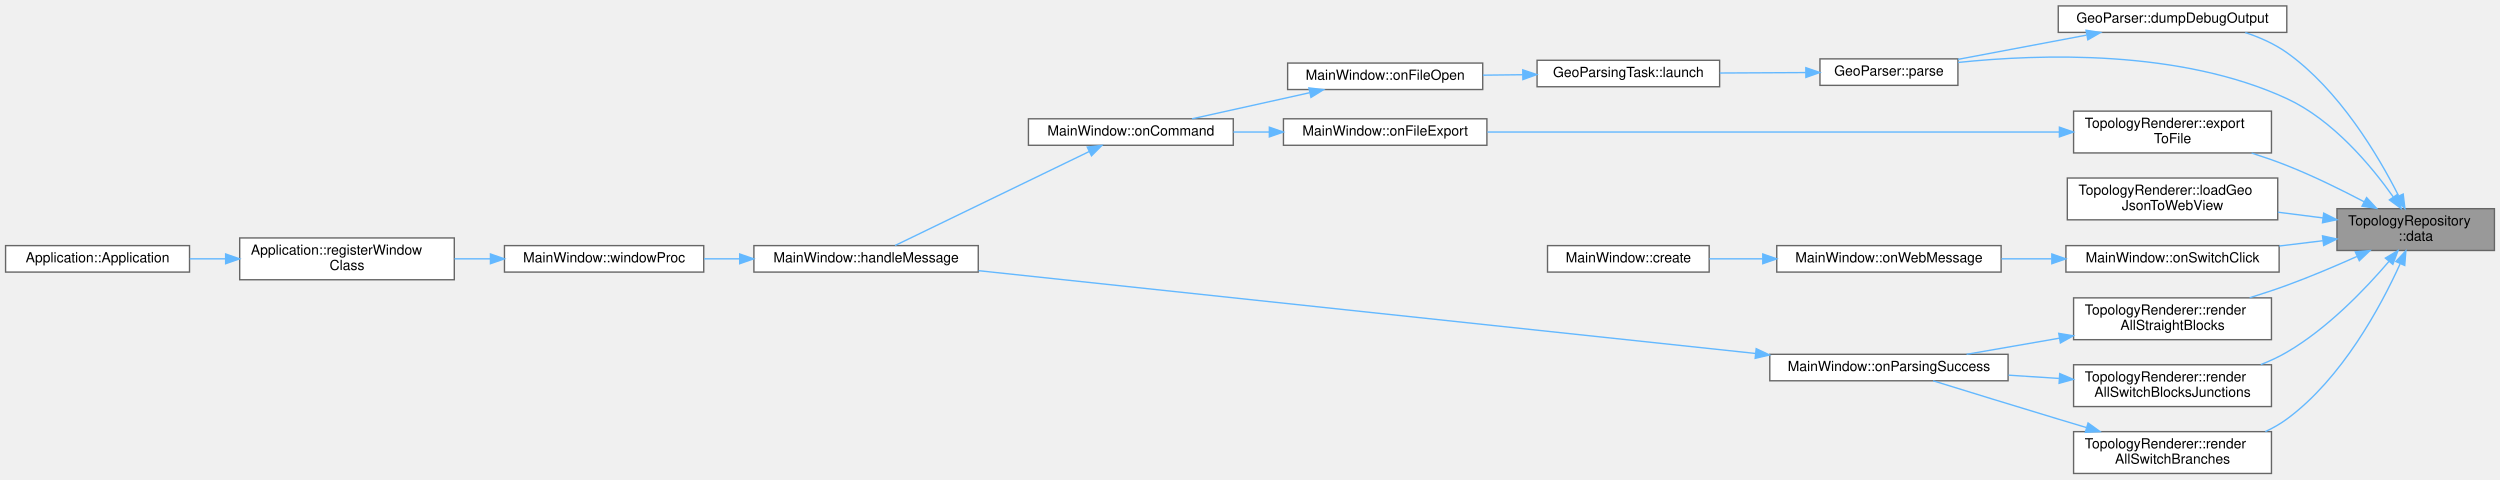
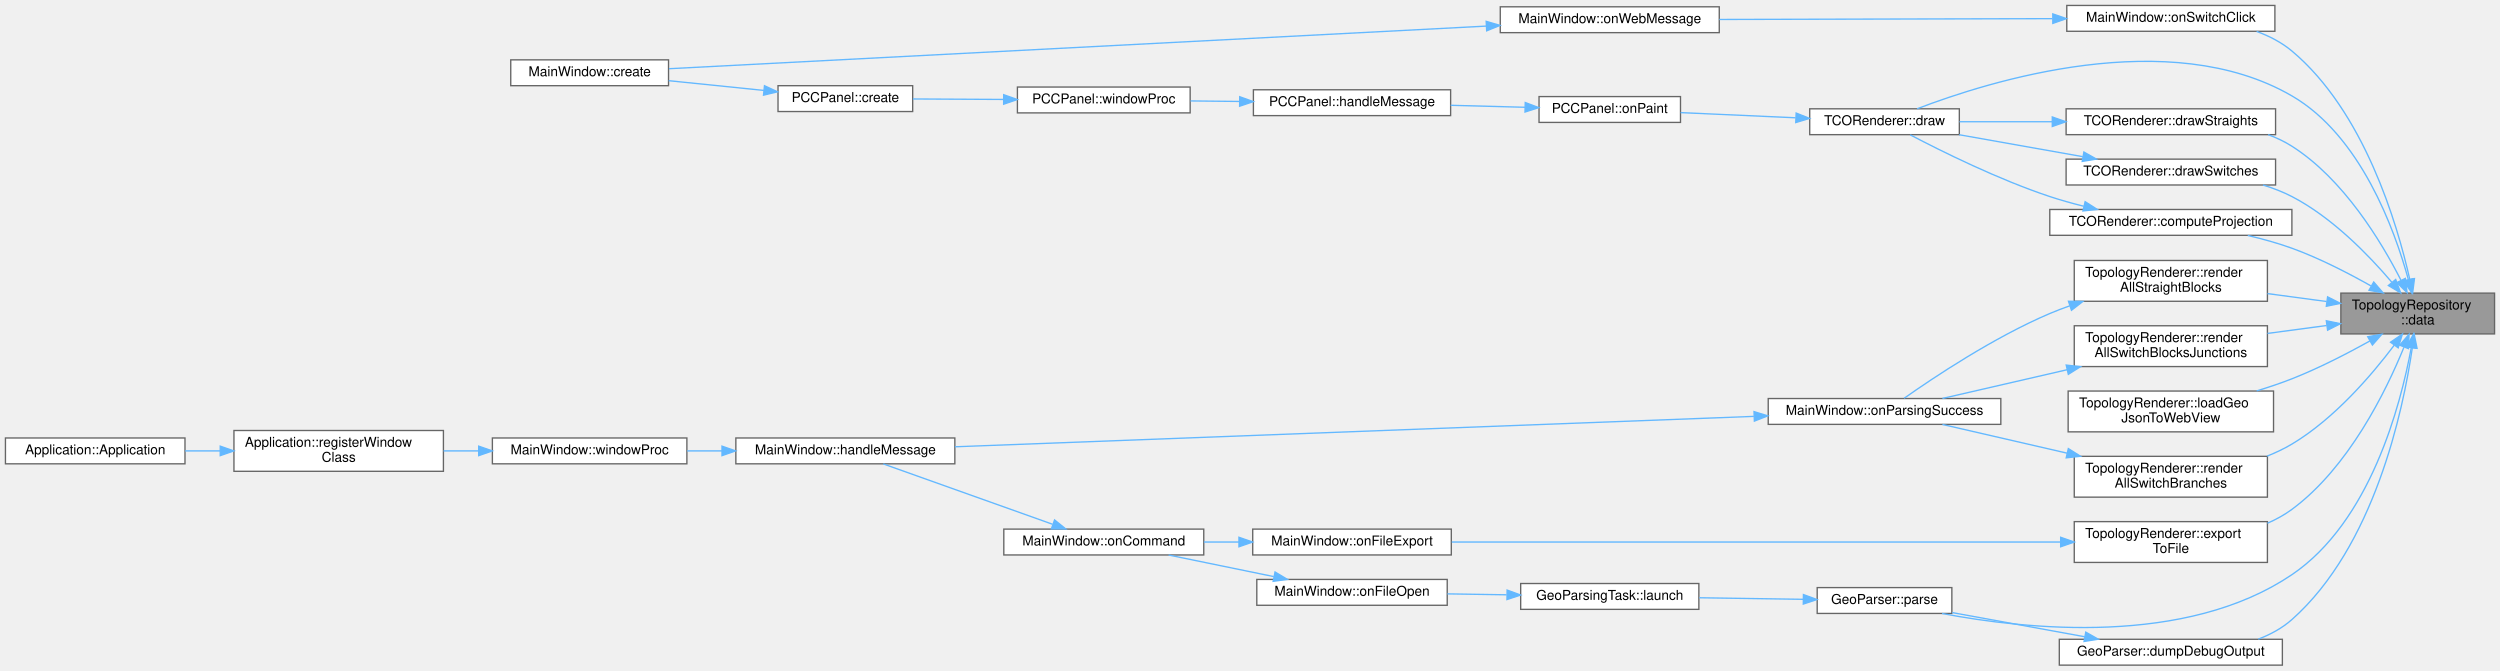
- <svg xmlns="http://www.w3.org/2000/svg" xmlns:xlink="http://www.w3.org/1999/xlink" width="1794pt" height="344pt" viewBox="0.00 0.00 1794.00 343.50">
-   <g id="graph0" class="graph" transform="scale(1 1) rotate(0) translate(4 339.5)">
+ <svg xmlns="http://www.w3.org/2000/svg" xmlns:xlink="http://www.w3.org/1999/xlink" width="1838pt" height="493pt" viewBox="0.00 0.00 1838.00 493.00">
+   <g id="graph0" class="graph" transform="scale(1 1) rotate(0) translate(4 489)">
    <g id="Node000001" class="node">
      <g id="a_Node000001">
        <a xlink:title="Retourne une référence mutable aux données topologiques.">
-           <polygon fill="#999999" stroke="#666666" points="1786,-190 1673,-190 1673,-160 1786,-160 1786,-190" />
-           <text text-anchor="start" x="1681" y="-178" font-family="Helvetica,sans-Serif" font-size="10.00">TopologyRepository</text>
-           <text text-anchor="middle" x="1729.5" y="-167" font-family="Helvetica,sans-Serif" font-size="10.00">::data</text>
+           <polygon fill="#999999" stroke="#666666" points="1830,-273.5 1717,-273.5 1717,-243.5 1830,-243.5 1830,-273.5" />
+           <text text-anchor="start" x="1725" y="-261.5" font-family="Helvetica,sans-Serif" font-size="10.00">TopologyRepository</text>
+           <text text-anchor="middle" x="1773.5" y="-250.5" font-family="Helvetica,sans-Serif" font-size="10.00">::data</text>
        </a>
      </g>
    </g>
    <g id="Node000002" class="node">
      <g id="a_Node000002">
-         <a xlink:href="classGeoParser.html#a6b046fb217dd2d7240cde1aea4c9a5ec" target="_top" xlink:title="Dump détaillé des résultats dans les traces DEBUG.">
-           <polygon fill="white" stroke="#666666" points="1637,-335.5 1473,-335.5 1473,-316.5 1637,-316.5 1637,-335.5" />
-           <text text-anchor="middle" x="1555" y="-323.5" font-family="Helvetica,sans-Serif" font-size="10.00">GeoParser::dumpDebugOutput</text>
+         <a xlink:href="classTCORenderer.html#abfcb79ee489f92d1e8ddd3cfe7ce7bb6" target="_top" xlink:title="Calcule la Projection à partir du contenu de TopologyRepository.">
+           <polygon fill="white" stroke="#666666" points="1681,-335 1503,-335 1503,-316 1681,-316 1681,-335" />
+           <text text-anchor="middle" x="1592" y="-323" font-family="Helvetica,sans-Serif" font-size="10.00">TCORenderer::computeProjection</text>
        </a>
      </g>
    </g>
    <g id="edge1_Node000001_Node000002" class="edge">
      <g id="a_edge1_Node000001_Node000002">
        <a xlink:title=" ">
-           <path fill="none" stroke="#63b8ff" d="M1717.2,-199.33C1702.65,-228.05 1674.66,-275.27 1637,-302 1628.15,-308.28 1617.65,-312.94 1607.19,-316.38" />
-           <polygon fill="#63b8ff" stroke="#63b8ff" points="1720.52,-200.53 1721.79,-190.01 1714.23,-197.44 1720.52,-200.53" />
+           <path fill="none" stroke="#63b8ff" d="M1739.16,-278.78C1722.24,-288.34 1701.06,-299.22 1681,-306.5 1670.71,-310.23 1659.47,-313.34 1648.57,-315.89" />
+           <polygon fill="#63b8ff" stroke="#63b8ff" points="1741.17,-281.66 1748.09,-273.64 1737.68,-275.6 1741.17,-281.66" />
        </a>
      </g>
    </g>
    <g id="Node000003" class="node">
      <g id="a_Node000003">
-         <a xlink:href="classGeoParser.html#aa4acc69a49444b9aa06b2c028b2c1133" target="_top" xlink:title="Lance le pipeline complet.">
-           <polygon fill="white" stroke="#666666" points="1401,-297.5 1302,-297.5 1302,-278.5 1401,-278.5 1401,-297.5" />
-           <text text-anchor="middle" x="1351.5" y="-285.5" font-family="Helvetica,sans-Serif" font-size="10.00">GeoParser::parse</text>
-         </a>
-       </g>
-     </g>
-     <g id="edge17_Node000001_Node000003" class="edge">
-       <g id="a_edge17_Node000001_Node000003">
-         <a xlink:title=" ">
-           <path fill="none" stroke="#63b8ff" d="M1713.44,-198.38C1697.48,-220.91 1670.04,-253.74 1637,-269 1560.49,-304.35 1459.92,-301.08 1401.13,-294.93" />
-           <polygon fill="#63b8ff" stroke="#63b8ff" points="1716.4,-200.25 1719.18,-190.03 1710.63,-196.29 1716.4,-200.25" />
+         <a xlink:href="classTCORenderer.html#a84a480ca1f9b2d8dffd5a51148739898" target="_top" xlink:title="Point d'entrée unique du rendu TCO.">
+           <polygon fill="white" stroke="#666666" points="1436.5,-409 1326.5,-409 1326.5,-390 1436.5,-390 1436.5,-409" />
+           <text text-anchor="middle" x="1381.5" y="-397" font-family="Helvetica,sans-Serif" font-size="10.00">TCORenderer::draw</text>
+         </a>
+       </g>
+     </g>
+     <g id="edge8_Node000001_Node000003" class="edge">
+       <g id="a_edge8_Node000001_Node000003">
+         <a xlink:title=" ">
+           <path fill="none" stroke="#63b8ff" d="M1766.62,-283.53C1756.38,-320.71 1731.38,-389.27 1681,-418.5 1590.72,-470.87 1458.19,-429.29 1405.41,-409.01" />
+           <polygon fill="#63b8ff" stroke="#63b8ff" points="1770.09,-284.07 1769.23,-273.51 1763.32,-282.3 1770.09,-284.07" />
+         </a>
+       </g>
+     </g>
+     <g id="Node000009" class="node">
+       <g id="a_Node000009">
+         <a xlink:href="classTCORenderer.html#aeed8cc58c834a65669010f32359d4610" target="_top" xlink:title="Dessine tous les StraightBlocks sous forme de polyligne GDI.">
+           <polygon fill="white" stroke="#666666" points="1669,-409 1515,-409 1515,-390 1669,-390 1669,-409" />
+           <text text-anchor="middle" x="1592" y="-397" font-family="Helvetica,sans-Serif" font-size="10.00">TCORenderer::drawStraights</text>
+         </a>
+       </g>
+     </g>
+     <g id="edge9_Node000001_Node000009" class="edge">
+       <g id="a_edge9_Node000001_Node000009">
+         <a xlink:title=" ">
+           <path fill="none" stroke="#63b8ff" d="M1761.15,-283.06C1746.69,-311.45 1718.97,-357.35 1681,-381.5 1675.61,-384.93 1669.68,-387.73 1663.54,-390" />
+           <polygon fill="#63b8ff" stroke="#63b8ff" points="1764.42,-284.34 1765.7,-273.82 1758.14,-281.24 1764.42,-284.34" />
+         </a>
+       </g>
+     </g>
+     <g id="Node000010" class="node">
+       <g id="a_Node000010">
+         <a xlink:href="classTCORenderer.html#abac93569443d9bdd38b2dfb5cbd7e30b" target="_top" xlink:title="Dessine tous les SwitchBlocks (jonction + 3 branches).">
+           <polygon fill="white" stroke="#666666" points="1669,-372 1515,-372 1515,-353 1669,-353 1669,-372" />
+           <text text-anchor="middle" x="1592" y="-360" font-family="Helvetica,sans-Serif" font-size="10.00">TCORenderer::drawSwitches</text>
+         </a>
+       </g>
+     </g>
+     <g id="edge11_Node000001_Node000010" class="edge">
+       <g id="a_edge11_Node000001_Node000010">
+         <a xlink:title=" ">
+           <path fill="none" stroke="#63b8ff" d="M1754.41,-281.56C1737.56,-301.39 1710.64,-329.14 1681,-344.5 1674.35,-347.94 1667.11,-350.73 1659.72,-352.98" />
+           <polygon fill="#63b8ff" stroke="#63b8ff" points="1757.31,-283.54 1760.99,-273.61 1751.92,-279.08 1757.31,-283.54" />
        </a>
      </g>
    </g>
    <g id="Node000011" class="node">
      <g id="a_Node000011">
+         <a xlink:href="classGeoParser.html#a6b046fb217dd2d7240cde1aea4c9a5ec" target="_top" xlink:title="Dump détaillé des résultats dans les traces DEBUG.">
+           <polygon fill="white" stroke="#666666" points="1674,-19 1510,-19 1510,0 1674,0 1674,-19" />
+           <text text-anchor="middle" x="1592" y="-7" font-family="Helvetica,sans-Serif" font-size="10.00">GeoParser::dumpDebugOutput</text>
+         </a>
+       </g>
+     </g>
+     <g id="edge13_Node000001_Node000011" class="edge">
+       <g id="a_edge13_Node000001_Node000011">
+         <a xlink:title=" ">
+           <path fill="none" stroke="#63b8ff" d="M1769.52,-233.15C1762.68,-186.54 1741.47,-87.11 1681,-33.5 1673.89,-27.2 1665.28,-22.53 1656.26,-19.08" />
+           <polygon fill="#63b8ff" stroke="#63b8ff" points="1766.09,-233.86 1770.91,-243.29 1773.02,-232.91 1766.09,-233.86" />
+         </a>
+       </g>
+     </g>
+     <g id="Node000012" class="node">
+       <g id="a_Node000012">
+         <a xlink:href="classGeoParser.html#aa4acc69a49444b9aa06b2c028b2c1133" target="_top" xlink:title="Lance le pipeline complet.">
+           <polygon fill="white" stroke="#666666" points="1431,-57 1332,-57 1332,-38 1431,-38 1431,-57" />
+           <text text-anchor="middle" x="1381.5" y="-45" font-family="Helvetica,sans-Serif" font-size="10.00">GeoParser::parse</text>
+         </a>
+       </g>
+     </g>
+     <g id="edge29_Node000001_Node000012" class="edge">
+       <g id="a_edge29_Node000001_Node000012">
+         <a xlink:title=" ">
+           <path fill="none" stroke="#63b8ff" d="M1768.75,-233.37C1760.92,-190.82 1738.53,-105.43 1681,-66.5 1602.94,-13.69 1485.52,-26.21 1423.79,-37.97" />
+           <polygon fill="#63b8ff" stroke="#63b8ff" points="1765.34,-234.19 1770.47,-243.45 1772.24,-233.01 1765.34,-234.19" />
+         </a>
+       </g>
+     </g>
+     <g id="Node000020" class="node">
+       <g id="a_Node000020">
        <a xlink:href="classTopologyRenderer.html#a5691412733606ec4139cac02585bd718" target="_top" xlink:title="Exporte la topologie ferroviaire dans un fichier GeoJSON.">
-           <polygon fill="white" stroke="#666666" points="1626,-260 1484,-260 1484,-230 1626,-230 1626,-260" />
-           <text text-anchor="start" x="1492" y="-248" font-family="Helvetica,sans-Serif" font-size="10.00">TopologyRenderer::export</text>
-           <text text-anchor="middle" x="1555" y="-237" font-family="Helvetica,sans-Serif" font-size="10.00">ToFile</text>
-         </a>
-       </g>
-     </g>
-     <g id="edge10_Node000001_Node000011" class="edge">
-       <g id="a_edge10_Node000001_Node000011">
-         <a xlink:title=" ">
-           <path fill="none" stroke="#63b8ff" d="M1692.63,-194.89C1676.02,-203.62 1655.83,-213.55 1637,-221 1628.95,-224.19 1620.31,-227.18 1611.78,-229.9" />
-           <polygon fill="#63b8ff" stroke="#63b8ff" points="1694.27,-197.98 1701.46,-190.19 1690.98,-191.8 1694.27,-197.98" />
+           <polygon fill="white" stroke="#666666" points="1663,-105.5 1521,-105.5 1521,-75.5 1663,-75.5 1663,-105.5" />
+           <text text-anchor="start" x="1529" y="-93.5" font-family="Helvetica,sans-Serif" font-size="10.00">TopologyRenderer::export</text>
+           <text text-anchor="middle" x="1592" y="-82.5" font-family="Helvetica,sans-Serif" font-size="10.00">ToFile</text>
+         </a>
+       </g>
+     </g>
+     <g id="edge22_Node000001_Node000020" class="edge">
+       <g id="a_edge22_Node000001_Node000020">
+         <a xlink:title=" ">
+           <path fill="none" stroke="#63b8ff" d="M1763.36,-233.65C1750.17,-201.3 1722.73,-145.28 1681,-114.5 1675.52,-110.46 1669.4,-107.1 1663,-104.3" />
+           <polygon fill="#63b8ff" stroke="#63b8ff" points="1760.22,-235.23 1767.14,-243.25 1766.73,-232.67 1760.22,-235.23" />
+         </a>
+       </g>
+     </g>
+     <g id="Node000022" class="node">
+       <g id="a_Node000022">
+         <a xlink:href="classTopologyRenderer.html#a53552ac3e53137c8510496ae2de4a4d8" target="_top" xlink:title="Génère le script JavaScript d'injection GeoJSON dans le WebView.">
+           <polygon fill="white" stroke="#666666" points="1667.5,-201.5 1516.5,-201.5 1516.5,-171.5 1667.5,-171.5 1667.5,-201.5" />
+           <text text-anchor="start" x="1524.5" y="-189.5" font-family="Helvetica,sans-Serif" font-size="10.00">TopologyRenderer::loadGeo</text>
+           <text text-anchor="middle" x="1592" y="-178.5" font-family="Helvetica,sans-Serif" font-size="10.00">JsonToWebView</text>
+         </a>
+       </g>
+     </g>
+     <g id="edge25_Node000001_Node000022" class="edge">
+       <g id="a_edge25_Node000001_Node000022">
+         <a xlink:title=" ">
+           <path fill="none" stroke="#63b8ff" d="M1738.26,-238.27C1721.42,-228.92 1700.58,-218.2 1681,-210.5 1672.75,-207.25 1663.89,-204.28 1655.1,-201.61" />
+           <polygon fill="#63b8ff" stroke="#63b8ff" points="1736.74,-241.44 1747.17,-243.3 1740.19,-235.34 1736.74,-241.44" />
+         </a>
+       </g>
+     </g>
+     <g id="Node000023" class="node">
+       <g id="a_Node000023">
+         <a xlink:href="classMainWindow.html#a242d9acf230544637908fc2cf31f1284" target="_top" xlink:title="Met à jour l'état opérationnel d'un SwitchBlock après un clic.">
+           <polygon fill="white" stroke="#666666" points="1668.5,-485 1515.5,-485 1515.5,-466 1668.5,-466 1668.5,-485" />
+           <text text-anchor="middle" x="1592" y="-473" font-family="Helvetica,sans-Serif" font-size="10.00">MainWindow::onSwitchClick</text>
+         </a>
+       </g>
+     </g>
+     <g id="edge26_Node000001_Node000023" class="edge">
+       <g id="a_edge26_Node000001_Node000023">
+         <a xlink:title=" ">
+           <path fill="none" stroke="#63b8ff" d="M1767.69,-283.47C1758.41,-324.74 1734.09,-407.04 1681,-451.5 1673.47,-457.8 1664.43,-462.46 1655.05,-465.9" />
+           <polygon fill="#63b8ff" stroke="#63b8ff" points="1771.12,-284.19 1769.78,-273.68 1764.27,-282.73 1771.12,-284.19" />
+         </a>
+       </g>
+     </g>
+     <g id="Node000025" class="node">
+       <g id="a_Node000025">
+         <a xlink:href="classTopologyRenderer.html#ad8b9e3a9eddc5ee5835f1b6028fd2633" target="_top" xlink:title="Efface puis redessine tous les StraightBlocks.">
+           <polygon fill="white" stroke="#666666" points="1663,-297.5 1521,-297.5 1521,-267.5 1663,-267.5 1663,-297.5" />
+           <text text-anchor="start" x="1529" y="-285.5" font-family="Helvetica,sans-Serif" font-size="10.00">TopologyRenderer::render</text>
+           <text text-anchor="middle" x="1592" y="-274.5" font-family="Helvetica,sans-Serif" font-size="10.00">AllStraightBlocks</text>
+         </a>
+       </g>
+     </g>
+     <g id="edge30_Node000001_Node000025" class="edge">
+       <g id="a_edge30_Node000001_Node000025">
+         <a xlink:title=" ">
+           <path fill="none" stroke="#63b8ff" d="M1706.54,-267.32C1692.37,-269.21 1677.35,-271.22 1663.03,-273.14" />
+           <polygon fill="#63b8ff" stroke="#63b8ff" points="1707.24,-270.76 1716.69,-265.96 1706.31,-263.82 1707.24,-270.76" />
+         </a>
+       </g>
+     </g>
+     <g id="Node000027" class="node">
+       <g id="a_Node000027">
+         <a xlink:href="classTopologyRenderer.html#adc1a75eb69d37d7b15c7dc013fa32f0d" target="_top" xlink:title="Efface puis redessine tous les marqueurs de jonction.">
+           <polygon fill="white" stroke="#666666" points="1663,-249.5 1521,-249.5 1521,-219.5 1663,-219.5 1663,-249.5" />
+           <text text-anchor="start" x="1529" y="-237.5" font-family="Helvetica,sans-Serif" font-size="10.00">TopologyRenderer::render</text>
+           <text text-anchor="middle" x="1592" y="-226.5" font-family="Helvetica,sans-Serif" font-size="10.00">AllSwitchBlocksJunctions</text>
+         </a>
+       </g>
+     </g>
+     <g id="edge33_Node000001_Node000027" class="edge">
+       <g id="a_edge33_Node000001_Node000027">
+         <a xlink:title=" ">
+           <path fill="none" stroke="#63b8ff" d="M1706.54,-249.68C1692.37,-247.79 1677.35,-245.78 1663.03,-243.86" />
+           <polygon fill="#63b8ff" stroke="#63b8ff" points="1706.31,-253.18 1716.69,-251.04 1707.24,-246.24 1706.31,-253.18" />
+         </a>
+       </g>
+     </g>
+     <g id="Node000028" class="node">
+       <g id="a_Node000028">
+         <a xlink:href="classTopologyRenderer.html#a82bdf3d4be07c75f7ff3e637b17d5f67" target="_top" xlink:title="Efface puis redessine les branches de tous les switches.">
+           <polygon fill="white" stroke="#666666" points="1663,-153.5 1521,-153.5 1521,-123.5 1663,-123.5 1663,-153.5" />
+           <text text-anchor="start" x="1529" y="-141.5" font-family="Helvetica,sans-Serif" font-size="10.00">TopologyRenderer::render</text>
+           <text text-anchor="middle" x="1592" y="-130.5" font-family="Helvetica,sans-Serif" font-size="10.00">AllSwitchBranches</text>
+         </a>
+       </g>
+     </g>
+     <g id="edge35_Node000001_Node000028" class="edge">
+       <g id="a_edge35_Node000001_Node000028">
+         <a xlink:title=" ">
+           <path fill="none" stroke="#63b8ff" d="M1756.28,-235.27C1739.78,-213.35 1712.25,-181.14 1681,-162.5 1675.29,-159.09 1669.08,-156.16 1662.7,-153.63" />
+           <polygon fill="#63b8ff" stroke="#63b8ff" points="1753.51,-237.41 1762.25,-243.4 1759.16,-233.27 1753.51,-237.41" />
+         </a>
+       </g>
+     </g>
+     <g id="edge2_Node000002_Node000003" class="edge">
+       <g id="a_edge2_Node000002_Node000003">
+         <a xlink:title=" ">
+           <path fill="none" stroke="#63b8ff" d="M1528.01,-337.37C1519.53,-339.47 1511,-341.85 1503,-344.5 1465.24,-357.03 1423.49,-377.74 1400.38,-389.86" />
+           <polygon fill="#63b8ff" stroke="#63b8ff" points="1528.99,-340.73 1537.92,-335.03 1527.38,-333.92 1528.99,-340.73" />
+         </a>
+       </g>
+     </g>
+     <g id="Node000004" class="node">
+       <g id="a_Node000004">
+         <a xlink:href="classPCCPanel.html#a8eecf984fba3d3b3bc86ea61b095e098" target="_top" xlink:title="Gestionnaire de WM_PAINT — délègue le dessin à TCORenderer.">
+           <polygon fill="white" stroke="#666666" points="1231.5,-418 1127.5,-418 1127.5,-399 1231.5,-399 1231.5,-418" />
+           <text text-anchor="middle" x="1179.5" y="-406" font-family="Helvetica,sans-Serif" font-size="10.00">PCCPanel::onPaint</text>
+         </a>
+       </g>
+     </g>
+     <g id="edge3_Node000003_Node000004" class="edge">
+       <g id="a_edge3_Node000003_Node000004">
+         <a xlink:title=" ">
+           <path fill="none" stroke="#63b8ff" d="M1316.11,-402.4C1288.75,-403.63 1257.29,-405.04 1231.57,-406.2" />
+           <polygon fill="#63b8ff" stroke="#63b8ff" points="1316.54,-405.88 1326.38,-401.94 1316.23,-398.89 1316.54,-405.88" />
+         </a>
+       </g>
+     </g>
+     <g id="Node000005" class="node">
+       <g id="a_Node000005">
+         <a xlink:href="classPCCPanel.html#a4eb1ec290785cae336ff1f8e6bf0aafc" target="_top" xlink:title="Dispatcher principal des messages de la fenêtre.">
+           <polygon fill="white" stroke="#666666" points="1062.5,-423 917.5,-423 917.5,-404 1062.5,-404 1062.5,-423" />
+           <text text-anchor="middle" x="990" y="-411" font-family="Helvetica,sans-Serif" font-size="10.00">PCCPanel::handleMessage</text>
+         </a>
+       </g>
+     </g>
+     <g id="edge4_Node000004_Node000005" class="edge">
+       <g id="a_edge4_Node000004_Node000005">
+         <a xlink:title=" ">
+           <path fill="none" stroke="#63b8ff" d="M1117.2,-410.13C1099.74,-410.6 1080.57,-411.11 1062.55,-411.59" />
+           <polygon fill="#63b8ff" stroke="#63b8ff" points="1117.36,-413.63 1127.26,-409.87 1117.18,-406.63 1117.36,-413.63" />
+         </a>
+       </g>
+     </g>
+     <g id="Node000006" class="node">
+       <g id="a_Node000006">
+         <a xlink:href="classPCCPanel.html#ae4dd813f545a2e6aca3b63302a011603" target="_top" xlink:title="Procédure de fenêtre statique, point d'entrée imposé par Win32.">
+           <polygon fill="white" stroke="#666666" points="871,-425 744,-425 744,-406 871,-406 871,-425" />
+           <text text-anchor="middle" x="807.5" y="-413" font-family="Helvetica,sans-Serif" font-size="10.00">PCCPanel::windowProc</text>
+         </a>
+       </g>
+     </g>
+     <g id="edge5_Node000005_Node000006" class="edge">
+       <g id="a_edge5_Node000005_Node000006">
+         <a xlink:title=" ">
+           <path fill="none" stroke="#63b8ff" d="M907.3,-414.41C895.2,-414.54 882.89,-414.68 871.25,-414.8" />
+           <polygon fill="#63b8ff" stroke="#63b8ff" points="907.44,-417.9 917.4,-414.29 907.36,-410.9 907.44,-417.9" />
+         </a>
+       </g>
+     </g>
+     <g id="Node000007" class="node">
+       <g id="a_Node000007">
+         <a xlink:href="classPCCPanel.html#a8c381e0a06238c65ab19fdeba3c93608" target="_top" xlink:title="Enregistre la classe Win32 et crée la fenêtre enfant masquée.">
+           <polygon fill="white" stroke="#666666" points="667,-426 568,-426 568,-407 667,-407 667,-426" />
+           <text text-anchor="middle" x="617.5" y="-414" font-family="Helvetica,sans-Serif" font-size="10.00">PCCPanel::create</text>
+         </a>
+       </g>
+     </g>
+     <g id="edge6_Node000006_Node000007" class="edge">
+       <g id="a_edge6_Node000006_Node000007">
+         <a xlink:title=" ">
+           <path fill="none" stroke="#63b8ff" d="M733.78,-415.89C711.46,-416.01 687.45,-416.13 667.16,-416.24" />
+           <polygon fill="#63b8ff" stroke="#63b8ff" points="733.92,-419.39 743.9,-415.83 733.88,-412.39 733.92,-419.39" />
+         </a>
+       </g>
+     </g>
+     <g id="Node000008" class="node">
+       <g id="a_Node000008">
+         <a xlink:href="classMainWindow.html#a627d9feed19c3096079d91d6d38b9bf9" target="_top" xlink:title="Crée et affiche la fenêtre Win32, puis initialise la ProgressBar.">
+           <polygon fill="white" stroke="#666666" points="487.5,-445 371.5,-445 371.5,-426 487.5,-426 487.5,-445" />
+           <text text-anchor="middle" x="429.5" y="-433" font-family="Helvetica,sans-Serif" font-size="10.00">MainWindow::create</text>
+         </a>
+       </g>
+     </g>
+     <g id="edge7_Node000007_Node000008" class="edge">
+       <g id="a_edge7_Node000007_Node000008">
+         <a xlink:title=" ">
+           <path fill="none" stroke="#63b8ff" d="M557.59,-422.52C535.23,-424.8 509.81,-427.4 487.62,-429.67" />
+           <polygon fill="#63b8ff" stroke="#63b8ff" points="558.04,-425.99 567.63,-421.49 557.33,-419.03 558.04,-425.99" />
+         </a>
+       </g>
+     </g>
+     <g id="edge10_Node000009_Node000003" class="edge">
+       <g id="a_edge10_Node000009_Node000003">
+         <a xlink:title=" ">
+           <path fill="none" stroke="#63b8ff" d="M1504.7,-399.5C1481.64,-399.5 1457.38,-399.5 1436.6,-399.5" />
+           <polygon fill="#63b8ff" stroke="#63b8ff" points="1504.84,-403 1514.84,-399.5 1504.84,-396 1504.84,-403" />
+         </a>
+       </g>
+     </g>
+     <g id="edge12_Node000010_Node000003" class="edge">
+       <g id="a_edge12_Node000010_Node000003">
+         <a xlink:title=" ">
+           <path fill="none" stroke="#63b8ff" d="M1527.25,-373.81C1498.18,-378.97 1464.14,-385.01 1436.37,-389.94" />
+           <polygon fill="#63b8ff" stroke="#63b8ff" points="1528.07,-377.22 1537.31,-372.03 1526.85,-370.33 1528.07,-377.22" />
+         </a>
+       </g>
+     </g>
+     <g id="edge14_Node000011_Node000012" class="edge">
+       <g id="a_edge14_Node000011_Node000012">
+         <a xlink:title=" ">
+           <path fill="none" stroke="#63b8ff" d="M1528.76,-20.84C1497.58,-26.53 1460.37,-33.31 1431.28,-38.61" />
+           <polygon fill="#63b8ff" stroke="#63b8ff" points="1529.45,-24.28 1538.66,-19.04 1528.19,-17.39 1529.45,-24.28" />
        </a>
      </g>
    </g>
    <g id="Node000013" class="node">
      <g id="a_Node000013">
-         <a xlink:href="classTopologyRenderer.html#a53552ac3e53137c8510496ae2de4a4d8" target="_top" xlink:title="Génère le script JavaScript d'injection GeoJSON dans le WebView.">
-           <polygon fill="white" stroke="#666666" points="1630.5,-212 1479.5,-212 1479.5,-182 1630.5,-182 1630.5,-212" />
-           <text text-anchor="start" x="1487.5" y="-200" font-family="Helvetica,sans-Serif" font-size="10.00">TopologyRenderer::loadGeo</text>
-           <text text-anchor="middle" x="1555" y="-189" font-family="Helvetica,sans-Serif" font-size="10.00">JsonToWebView</text>
-         </a>
-       </g>
-     </g>
-     <g id="edge13_Node000001_Node000013" class="edge">
-       <g id="a_edge13_Node000001_Node000013">
-         <a xlink:title=" ">
-           <path fill="none" stroke="#63b8ff" d="M1662.99,-183.36C1652.41,-184.7 1641.39,-186.11 1630.61,-187.48" />
-           <polygon fill="#63b8ff" stroke="#63b8ff" points="1663.49,-186.82 1672.97,-182.08 1662.61,-179.88 1663.49,-186.82" />
+         <a xlink:href="classGeoParsingTask.html#affe9d461e96e029708ced380b63da972" target="_top" xlink:title="Lance le parsing GeoJSON dans un thread séparé et détaché.">
+           <polygon fill="white" stroke="#666666" points="1245,-60 1114,-60 1114,-41 1245,-41 1245,-60" />
+           <text text-anchor="middle" x="1179.5" y="-48" font-family="Helvetica,sans-Serif" font-size="10.00">GeoParsingTask::launch</text>
+         </a>
+       </g>
+     </g>
+     <g id="edge15_Node000012_Node000013" class="edge">
+       <g id="a_edge15_Node000012_Node000013">
+         <a xlink:title=" ">
+           <path fill="none" stroke="#63b8ff" d="M1321.8,-48.38C1297.79,-48.74 1269.92,-49.16 1245.32,-49.53" />
+           <polygon fill="#63b8ff" stroke="#63b8ff" points="1321.88,-51.88 1331.83,-48.23 1321.78,-44.88 1321.88,-51.88" />
        </a>
      </g>
    </g>
    <g id="Node000014" class="node">
      <g id="a_Node000014">
-         <a xlink:href="classMainWindow.html#a242d9acf230544637908fc2cf31f1284" target="_top" xlink:title="Met à jour l'état opérationnel d'un SwitchBlock après un clic.">
-           <polygon fill="white" stroke="#666666" points="1631.5,-163.5 1478.5,-163.5 1478.5,-144.5 1631.5,-144.5 1631.5,-163.5" />
-           <text text-anchor="middle" x="1555" y="-151.5" font-family="Helvetica,sans-Serif" font-size="10.00">MainWindow::onSwitchClick</text>
-         </a>
-       </g>
-     </g>
-     <g id="edge14_Node000001_Node000014" class="edge">
-       <g id="a_edge14_Node000001_Node000014">
-         <a xlink:title=" ">
-           <path fill="none" stroke="#63b8ff" d="M1662.89,-167.01C1652.65,-165.77 1641.99,-164.47 1631.55,-163.2" />
-           <polygon fill="#63b8ff" stroke="#63b8ff" points="1662.62,-170.51 1672.97,-168.24 1663.47,-163.56 1662.62,-170.51" />
+         <a xlink:href="classMainWindow.html#a889cc45fb741e12015f4af9f01acaa96" target="_top" xlink:title="Ouvre le sélecteur de fichier et lance le parsing asynchrone.">
+           <polygon fill="white" stroke="#666666" points="1060,-63 920,-63 920,-44 1060,-44 1060,-63" />
+           <text text-anchor="middle" x="990" y="-51" font-family="Helvetica,sans-Serif" font-size="10.00">MainWindow::onFileOpen</text>
+         </a>
+       </g>
+     </g>
+     <g id="edge16_Node000013_Node000014" class="edge">
+       <g id="a_edge16_Node000013_Node000014">
+         <a xlink:title=" ">
+           <path fill="none" stroke="#63b8ff" d="M1103.64,-51.7C1089.28,-51.93 1074.3,-52.17 1060.13,-52.39" />
+           <polygon fill="#63b8ff" stroke="#63b8ff" points="1104.03,-55.19 1113.97,-51.53 1103.92,-48.19 1104.03,-55.19" />
+         </a>
+       </g>
+     </g>
+     <g id="Node000015" class="node">
+       <g id="a_Node000015">
+         <a xlink:href="classMainWindow.html#afbecf0f64f48c5c868168884bab52356" target="_top" xlink:title="Gère les commandes menu (WM_COMMAND).">
+           <polygon fill="white" stroke="#666666" points="881,-100 734,-100 734,-81 881,-81 881,-100" />
+           <text text-anchor="middle" x="807.5" y="-88" font-family="Helvetica,sans-Serif" font-size="10.00">MainWindow::onCommand</text>
+         </a>
+       </g>
+     </g>
+     <g id="edge17_Node000014_Node000015" class="edge">
+       <g id="a_edge17_Node000014_Node000015">
+         <a xlink:title=" ">
+           <path fill="none" stroke="#63b8ff" d="M932.49,-65.08C907.62,-70.18 878.76,-76.1 855.14,-80.94" />
+           <polygon fill="#63b8ff" stroke="#63b8ff" points="933.42,-68.47 942.52,-63.03 932.02,-61.61 933.42,-68.47" />
+         </a>
+       </g>
+     </g>
+     <g id="Node000016" class="node">
+       <g id="a_Node000016">
+         <a xlink:href="classMainWindow.html#ab85682874f3ab5dfa81f782f889d8556" target="_top" xlink:title="Dispatcher principal des messages de la fenêtre.">
+           <polygon fill="white" stroke="#666666" points="698,-167 537,-167 537,-148 698,-148 698,-167" />
+           <text text-anchor="middle" x="617.5" y="-155" font-family="Helvetica,sans-Serif" font-size="10.00">MainWindow::handleMessage</text>
+         </a>
+       </g>
+     </g>
+     <g id="edge18_Node000015_Node000016" class="edge">
+       <g id="a_edge18_Node000015_Node000016">
+         <a xlink:title=" ">
+           <path fill="none" stroke="#63b8ff" d="M769.79,-103.58C733.24,-116.61 678.03,-136.28 645.39,-147.92" />
+           <polygon fill="#63b8ff" stroke="#63b8ff" points="771.32,-106.75 779.56,-100.1 768.97,-100.16 771.32,-106.75" />
        </a>
      </g>
    </g>
    <g id="Node000017" class="node">
      <g id="a_Node000017">
-         <a xlink:href="classTopologyRenderer.html#ad8b9e3a9eddc5ee5835f1b6028fd2633" target="_top" xlink:title="Efface puis redessine tous les StraightBlocks.">
-           <polygon fill="white" stroke="#666666" points="1626,-126 1484,-126 1484,-96 1626,-96 1626,-126" />
-           <text text-anchor="start" x="1492" y="-114" font-family="Helvetica,sans-Serif" font-size="10.00">TopologyRenderer::render</text>
-           <text text-anchor="middle" x="1555" y="-103" font-family="Helvetica,sans-Serif" font-size="10.00">AllStraightBlocks</text>
-         </a>
-       </g>
-     </g>
-     <g id="edge18_Node000001_Node000017" class="edge">
-       <g id="a_edge18_Node000001_Node000017">
-         <a xlink:title=" ">
-           <path fill="none" stroke="#63b8ff" d="M1687.35,-155.71C1671.75,-148.75 1653.72,-141.11 1637,-135 1628.46,-131.88 1619.3,-128.87 1610.33,-126.09" />
-           <polygon fill="#63b8ff" stroke="#63b8ff" points="1686.16,-159.02 1696.71,-159.94 1689.04,-152.64 1686.16,-159.02" />
+         <a xlink:href="classMainWindow.html#a332648d0a0caec8070b05bc27bb9a14b" target="_top" xlink:title="Procédure de fenêtre statique, point d'entrée imposé par Win32.">
+           <polygon fill="white" stroke="#666666" points="501,-167 358,-167 358,-148 501,-148 501,-167" />
+           <text text-anchor="middle" x="429.5" y="-155" font-family="Helvetica,sans-Serif" font-size="10.00">MainWindow::windowProc</text>
+         </a>
+       </g>
+     </g>
+     <g id="edge19_Node000016_Node000017" class="edge">
+       <g id="a_edge19_Node000016_Node000017">
+         <a xlink:title=" ">
+           <path fill="none" stroke="#63b8ff" d="M526.77,-157.5C518.2,-157.5 509.58,-157.5 501.22,-157.5" />
+           <polygon fill="#63b8ff" stroke="#63b8ff" points="526.81,-161 536.81,-157.5 526.81,-154 526.81,-161" />
+         </a>
+       </g>
+     </g>
+     <g id="Node000018" class="node">
+       <g id="a_Node000018">
+         <a xlink:href="classApplication.html#a0bda40de108938fd29374335bf4eac71" target="_top" xlink:title="Enregistre la classe de fenêtre Win32 (WNDCLASSEXW).">
+           <polygon fill="white" stroke="#666666" points="322,-172.5 168,-172.5 168,-142.5 322,-142.5 322,-172.5" />
+           <text text-anchor="start" x="176" y="-160.5" font-family="Helvetica,sans-Serif" font-size="10.00">Application::registerWindow</text>
+           <text text-anchor="middle" x="245" y="-149.5" font-family="Helvetica,sans-Serif" font-size="10.00">Class</text>
+         </a>
+       </g>
+     </g>
+     <g id="edge20_Node000017_Node000018" class="edge">
+       <g id="a_edge20_Node000017_Node000018">
+         <a xlink:title=" ">
+           <path fill="none" stroke="#63b8ff" d="M347.66,-157.5C339.17,-157.5 330.56,-157.5 322.12,-157.5" />
+           <polygon fill="#63b8ff" stroke="#63b8ff" points="347.94,-161 357.94,-157.5 347.94,-154 347.94,-161" />
        </a>
      </g>
    </g>
    <g id="Node000019" class="node">
      <g id="a_Node000019">
-         <a xlink:href="classTopologyRenderer.html#adc1a75eb69d37d7b15c7dc013fa32f0d" target="_top" xlink:title="Efface puis redessine tous les marqueurs de jonction.">
-           <polygon fill="white" stroke="#666666" points="1626,-78 1484,-78 1484,-48 1626,-48 1626,-78" />
-           <text text-anchor="start" x="1492" y="-66" font-family="Helvetica,sans-Serif" font-size="10.00">TopologyRenderer::render</text>
-           <text text-anchor="middle" x="1555" y="-55" font-family="Helvetica,sans-Serif" font-size="10.00">AllSwitchBlocksJunctions</text>
-         </a>
-       </g>
-     </g>
-     <g id="edge21_Node000001_Node000019" class="edge">
-       <g id="a_edge21_Node000001_Node000019">
-         <a xlink:title=" ">
-           <path fill="none" stroke="#63b8ff" d="M1710.41,-152.28C1693.42,-132.38 1666.3,-104.05 1637,-87 1631.17,-83.61 1624.82,-80.66 1618.32,-78.1" />
-           <polygon fill="#63b8ff" stroke="#63b8ff" points="1707.73,-154.54 1716.83,-159.97 1713.11,-150.05 1707.73,-154.54" />
-         </a>
-       </g>
-     </g>
-     <g id="Node000020" class="node">
-       <g id="a_Node000020">
-         <a xlink:href="classTopologyRenderer.html#a82bdf3d4be07c75f7ff3e637b17d5f67" target="_top" xlink:title="Efface puis redessine les branches de tous les switches.">
-           <polygon fill="white" stroke="#666666" points="1626,-30 1484,-30 1484,0 1626,0 1626,-30" />
-           <text text-anchor="start" x="1492" y="-18" font-family="Helvetica,sans-Serif" font-size="10.00">TopologyRenderer::render</text>
-           <text text-anchor="middle" x="1555" y="-7" font-family="Helvetica,sans-Serif" font-size="10.00">AllSwitchBranches</text>
-         </a>
-       </g>
-     </g>
-     <g id="edge23_Node000001_Node000020" class="edge">
-       <g id="a_edge23_Node000001_Node000020">
-         <a xlink:title=" ">
-           <path fill="none" stroke="#63b8ff" d="M1718.28,-150.3C1704.36,-119.7 1676.57,-68.05 1637,-39 1632.27,-35.53 1627.04,-32.56 1621.59,-30.01" />
-           <polygon fill="#63b8ff" stroke="#63b8ff" points="1715.23,-152.07 1722.46,-159.81 1721.64,-149.25 1715.23,-152.07" />
-         </a>
-       </g>
-     </g>
-     <g id="edge2_Node000002_Node000003" class="edge">
-       <g id="a_edge2_Node000002_Node000003">
-         <a xlink:title=" ">
-           <path fill="none" stroke="#63b8ff" d="M1493.22,-314.54C1463.7,-308.97 1428.72,-302.37 1401.02,-297.15" />
-           <polygon fill="#63b8ff" stroke="#63b8ff" points="1492.94,-318.05 1503.41,-316.46 1494.23,-311.17 1492.94,-318.05" />
-         </a>
-       </g>
-     </g>
-     <g id="Node000004" class="node">
-       <g id="a_Node000004">
-         <a xlink:href="classGeoParsingTask.html#affe9d461e96e029708ced380b63da972" target="_top" xlink:title="Lance le parsing GeoJSON dans un thread séparé et détaché.">
-           <polygon fill="white" stroke="#666666" points="1230,-296.5 1099,-296.5 1099,-277.5 1230,-277.5 1230,-296.5" />
-           <text text-anchor="middle" x="1164.5" y="-284.5" font-family="Helvetica,sans-Serif" font-size="10.00">GeoParsingTask::launch</text>
-         </a>
-       </g>
-     </g>
-     <g id="edge3_Node000003_Node000004" class="edge">
-       <g id="a_edge3_Node000003_Node000004">
-         <a xlink:title=" ">
-           <path fill="none" stroke="#63b8ff" d="M1291.86,-287.68C1272.22,-287.58 1250.21,-287.46 1230.14,-287.35" />
-           <polygon fill="#63b8ff" stroke="#63b8ff" points="1291.87,-291.18 1301.89,-287.74 1291.91,-284.18 1291.87,-291.18" />
-         </a>
-       </g>
-     </g>
-     <g id="Node000005" class="node">
-       <g id="a_Node000005">
-         <a xlink:href="classMainWindow.html#a889cc45fb741e12015f4af9f01acaa96" target="_top" xlink:title="Ouvre le sélecteur de fichier et lance le parsing asynchrone.">
-           <polygon fill="white" stroke="#666666" points="1060,-294.5 920,-294.5 920,-275.5 1060,-275.5 1060,-294.5" />
-           <text text-anchor="middle" x="990" y="-282.5" font-family="Helvetica,sans-Serif" font-size="10.00">MainWindow::onFileOpen</text>
-         </a>
-       </g>
-     </g>
-     <g id="edge4_Node000004_Node000005" class="edge">
-       <g id="a_edge4_Node000004_Node000005">
-         <a xlink:title=" ">
-           <path fill="none" stroke="#63b8ff" d="M1088.6,-286.13C1079.14,-286.02 1069.49,-285.91 1060.13,-285.8" />
-           <polygon fill="#63b8ff" stroke="#63b8ff" points="1088.74,-289.63 1098.78,-286.25 1088.82,-282.63 1088.74,-289.63" />
-         </a>
-       </g>
-     </g>
-     <g id="Node000006" class="node">
-       <g id="a_Node000006">
-         <a xlink:href="classMainWindow.html#afbecf0f64f48c5c868168884bab52356" target="_top" xlink:title="Gère les commandes menu (WM_COMMAND).">
-           <polygon fill="white" stroke="#666666" points="881,-254.5 734,-254.5 734,-235.5 881,-235.5 881,-254.5" />
-           <text text-anchor="middle" x="807.5" y="-242.5" font-family="Helvetica,sans-Serif" font-size="10.00">MainWindow::onCommand</text>
-         </a>
-       </g>
-     </g>
-     <g id="edge5_Node000005_Node000006" class="edge">
-       <g id="a_edge5_Node000005_Node000006">
-         <a xlink:title=" ">
-           <path fill="none" stroke="#63b8ff" d="M935.74,-273.2C908.85,-267.24 876.66,-260.1 851.38,-254.5" />
-           <polygon fill="#63b8ff" stroke="#63b8ff" points="935.25,-276.67 945.77,-275.42 936.76,-269.84 935.25,-276.67" />
-         </a>
-       </g>
-     </g>
-     <g id="Node000007" class="node">
-       <g id="a_Node000007">
-         <a xlink:href="classMainWindow.html#ab85682874f3ab5dfa81f782f889d8556" target="_top" xlink:title="Dispatcher principal des messages de la fenêtre.">
-           <polygon fill="white" stroke="#666666" points="698,-163.5 537,-163.5 537,-144.5 698,-144.5 698,-163.5" />
-           <text text-anchor="middle" x="617.5" y="-151.5" font-family="Helvetica,sans-Serif" font-size="10.00">MainWindow::handleMessage</text>
-         </a>
-       </g>
-     </g>
-     <g id="edge6_Node000006_Node000007" class="edge">
-       <g id="a_edge6_Node000006_Node000007">
-         <a xlink:title=" ">
-           <path fill="none" stroke="#63b8ff" d="M777.58,-231C738.96,-212.31 671.58,-179.69 638.28,-163.57" />
-           <polygon fill="#63b8ff" stroke="#63b8ff" points="776.21,-234.23 786.74,-235.43 779.26,-227.93 776.21,-234.23" />
-         </a>
-       </g>
-     </g>
-     <g id="Node000008" class="node">
-       <g id="a_Node000008">
-         <a xlink:href="classMainWindow.html#a332648d0a0caec8070b05bc27bb9a14b" target="_top" xlink:title="Procédure de fenêtre statique, point d'entrée imposé par Win32.">
-           <polygon fill="white" stroke="#666666" points="501,-163.5 358,-163.5 358,-144.5 501,-144.5 501,-163.5" />
-           <text text-anchor="middle" x="429.5" y="-151.5" font-family="Helvetica,sans-Serif" font-size="10.00">MainWindow::windowProc</text>
-         </a>
-       </g>
-     </g>
-     <g id="edge7_Node000007_Node000008" class="edge">
-       <g id="a_edge7_Node000007_Node000008">
-         <a xlink:title=" ">
-           <path fill="none" stroke="#63b8ff" d="M526.77,-154C518.2,-154 509.58,-154 501.22,-154" />
-           <polygon fill="#63b8ff" stroke="#63b8ff" points="526.81,-157.5 536.81,-154 526.81,-150.5 526.81,-157.5" />
-         </a>
-       </g>
-     </g>
-     <g id="Node000009" class="node">
-       <g id="a_Node000009">
-         <a xlink:href="classApplication.html#a0bda40de108938fd29374335bf4eac71" target="_top" xlink:title="Enregistre la classe de fenêtre Win32 (WNDCLASSEXW).">
-           <polygon fill="white" stroke="#666666" points="322,-169 168,-169 168,-139 322,-139 322,-169" />
-           <text text-anchor="start" x="176" y="-157" font-family="Helvetica,sans-Serif" font-size="10.00">Application::registerWindow</text>
-           <text text-anchor="middle" x="245" y="-146" font-family="Helvetica,sans-Serif" font-size="10.00">Class</text>
-         </a>
-       </g>
-     </g>
-     <g id="edge8_Node000008_Node000009" class="edge">
-       <g id="a_edge8_Node000008_Node000009">
-         <a xlink:title=" ">
-           <path fill="none" stroke="#63b8ff" d="M347.66,-154C339.17,-154 330.56,-154 322.12,-154" />
-           <polygon fill="#63b8ff" stroke="#63b8ff" points="347.94,-157.5 357.94,-154 347.94,-150.5 347.94,-157.5" />
-         </a>
-       </g>
-     </g>
-     <g id="Node000010" class="node">
-       <g id="a_Node000010">
        <a xlink:href="classApplication.html#a719cf091afd2276d52f9a58e4962ebfb" target="_top" xlink:title="Construit l'application et enregistre la classe de fenêtre.">
-           <polygon fill="white" stroke="#666666" points="132,-163.5 0,-163.5 0,-144.5 132,-144.5 132,-163.5" />
-           <text text-anchor="middle" x="66" y="-151.5" font-family="Helvetica,sans-Serif" font-size="10.00">Application::Application</text>
-         </a>
-       </g>
-     </g>
-     <g id="edge9_Node000009_Node000010" class="edge">
-       <g id="a_edge9_Node000009_Node000010">
-         <a xlink:title=" ">
-           <path fill="none" stroke="#63b8ff" d="M157.82,-154C149.19,-154 140.53,-154 132.18,-154" />
-           <polygon fill="#63b8ff" stroke="#63b8ff" points="157.91,-157.5 167.91,-154 157.91,-150.5 157.91,-157.5" />
-         </a>
-       </g>
-     </g>
-     <g id="Node000012" class="node">
-       <g id="a_Node000012">
+           <polygon fill="white" stroke="#666666" points="132,-167 0,-167 0,-148 132,-148 132,-167" />
+           <text text-anchor="middle" x="66" y="-155" font-family="Helvetica,sans-Serif" font-size="10.00">Application::Application</text>
+         </a>
+       </g>
+     </g>
+     <g id="edge21_Node000018_Node000019" class="edge">
+       <g id="a_edge21_Node000018_Node000019">
+         <a xlink:title=" ">
+           <path fill="none" stroke="#63b8ff" d="M157.82,-157.5C149.19,-157.5 140.53,-157.5 132.18,-157.5" />
+           <polygon fill="#63b8ff" stroke="#63b8ff" points="157.91,-161 167.91,-157.5 157.91,-154 157.91,-161" />
+         </a>
+       </g>
+     </g>
+     <g id="Node000021" class="node">
+       <g id="a_Node000021">
        <a xlink:href="classMainWindow.html#a4429f521642e48894e0efce5b41bd0ae" target="_top" xlink:title="Ouvre le dialogue d'exportation et déclenche l'export GeoJSON.">
-           <polygon fill="white" stroke="#666666" points="1063,-254.5 917,-254.5 917,-235.5 1063,-235.5 1063,-254.5" />
-           <text text-anchor="middle" x="990" y="-242.5" font-family="Helvetica,sans-Serif" font-size="10.00">MainWindow::onFileExport</text>
-         </a>
-       </g>
-     </g>
-     <g id="edge11_Node000011_Node000012" class="edge">
-       <g id="a_edge11_Node000011_Node000012">
-         <a xlink:title=" ">
-           <path fill="none" stroke="#63b8ff" d="M1473.82,-245C1364.11,-245 1168.86,-245 1063.39,-245" />
-           <polygon fill="#63b8ff" stroke="#63b8ff" points="1473.83,-248.5 1483.83,-245 1473.83,-241.5 1473.83,-248.5" />
-         </a>
-       </g>
-     </g>
-     <g id="edge12_Node000012_Node000006" class="edge">
-       <g id="a_edge12_Node000012_Node000006">
-         <a xlink:title=" ">
-           <path fill="none" stroke="#63b8ff" d="M906.86,-245C898.26,-245 889.57,-245 881.09,-245" />
-           <polygon fill="#63b8ff" stroke="#63b8ff" points="906.88,-248.5 916.88,-245 906.88,-241.5 906.88,-248.5" />
-         </a>
-       </g>
-     </g>
-     <g id="Node000015" class="node">
-       <g id="a_Node000015">
+           <polygon fill="white" stroke="#666666" points="1063,-100 917,-100 917,-81 1063,-81 1063,-100" />
+           <text text-anchor="middle" x="990" y="-88" font-family="Helvetica,sans-Serif" font-size="10.00">MainWindow::onFileExport</text>
+         </a>
+       </g>
+     </g>
+     <g id="edge23_Node000020_Node000021" class="edge">
+       <g id="a_edge23_Node000020_Node000021">
+         <a xlink:title=" ">
+           <path fill="none" stroke="#63b8ff" d="M1510.99,-90.5C1393.56,-90.5 1176.26,-90.5 1063.35,-90.5" />
+           <polygon fill="#63b8ff" stroke="#63b8ff" points="1511,-94 1521,-90.5 1511,-87 1511,-94" />
+         </a>
+       </g>
+     </g>
+     <g id="edge24_Node000021_Node000015" class="edge">
+       <g id="a_edge24_Node000021_Node000015">
+         <a xlink:title=" ">
+           <path fill="none" stroke="#63b8ff" d="M906.86,-90.5C898.26,-90.5 889.57,-90.5 881.09,-90.5" />
+           <polygon fill="#63b8ff" stroke="#63b8ff" points="906.88,-94 916.88,-90.5 906.88,-87 906.88,-94" />
+         </a>
+       </g>
+     </g>
+     <g id="Node000024" class="node">
+       <g id="a_Node000024">
        <a xlink:href="classMainWindow.html#a6e84464d583e27d6f978385b22a5945f" target="_top" xlink:title="Dispatcher principal des messages JSON reçus depuis Leaflet.">
-           <polygon fill="white" stroke="#666666" points="1432,-163.5 1271,-163.5 1271,-144.5 1432,-144.5 1432,-163.5" />
-           <text text-anchor="middle" x="1351.5" y="-151.5" font-family="Helvetica,sans-Serif" font-size="10.00">MainWindow::onWebMessage</text>
-         </a>
-       </g>
-     </g>
-     <g id="edge15_Node000014_Node000015" class="edge">
-       <g id="a_edge15_Node000014_Node000015">
-         <a xlink:title=" ">
-           <path fill="none" stroke="#63b8ff" d="M1468.04,-154C1456.16,-154 1444,-154 1432.23,-154" />
-           <polygon fill="#63b8ff" stroke="#63b8ff" points="1468.4,-157.5 1478.4,-154 1468.4,-150.5 1468.4,-157.5" />
-         </a>
-       </g>
-     </g>
-     <g id="Node000016" class="node">
-       <g id="a_Node000016">
-         <a xlink:href="classMainWindow.html#a627d9feed19c3096079d91d6d38b9bf9" target="_top" xlink:title="Crée et affiche la fenêtre Win32, puis initialise la ProgressBar.">
-           <polygon fill="white" stroke="#666666" points="1222.5,-163.5 1106.5,-163.5 1106.5,-144.5 1222.5,-144.5 1222.5,-163.5" />
-           <text text-anchor="middle" x="1164.5" y="-151.5" font-family="Helvetica,sans-Serif" font-size="10.00">MainWindow::create</text>
-         </a>
-       </g>
-     </g>
-     <g id="edge16_Node000015_Node000016" class="edge">
-       <g id="a_edge16_Node000015_Node000016">
-         <a xlink:title=" ">
-           <path fill="none" stroke="#63b8ff" d="M1260.63,-154C1247.69,-154 1234.69,-154 1222.63,-154" />
-           <polygon fill="#63b8ff" stroke="#63b8ff" points="1260.97,-157.5 1270.97,-154 1260.97,-150.5 1260.97,-157.5" />
-         </a>
-       </g>
-     </g>
-     <g id="Node000018" class="node">
-       <g id="a_Node000018">
+           <polygon fill="white" stroke="#666666" points="1260,-484 1099,-484 1099,-465 1260,-465 1260,-484" />
+           <text text-anchor="middle" x="1179.5" y="-472" font-family="Helvetica,sans-Serif" font-size="10.00">MainWindow::onWebMessage</text>
+         </a>
+       </g>
+     </g>
+     <g id="edge27_Node000023_Node000024" class="edge">
+       <g id="a_edge27_Node000023_Node000024">
+         <a xlink:title=" ">
+           <path fill="none" stroke="#63b8ff" d="M1504.8,-475.29C1432.58,-475.11 1330.31,-474.86 1260.03,-474.69" />
+           <polygon fill="#63b8ff" stroke="#63b8ff" points="1505.22,-478.79 1515.23,-475.32 1505.24,-471.79 1505.22,-478.79" />
+         </a>
+       </g>
+     </g>
+     <g id="edge28_Node000024_Node000008" class="edge">
+       <g id="a_edge28_Node000024_Node000008">
+         <a xlink:title=" ">
+           <path fill="none" stroke="#63b8ff" d="M1088.79,-469.82C933.14,-461.71 617.33,-445.24 487.84,-438.49" />
+           <polygon fill="#63b8ff" stroke="#63b8ff" points="1088.64,-473.32 1098.81,-470.34 1089,-466.33 1088.64,-473.32" />
+         </a>
+       </g>
+     </g>
+     <g id="Node000026" class="node">
+       <g id="a_Node000026">
        <a xlink:href="classMainWindow.html#a90cae565f67d1291d690d974547041a0" target="_top" xlink:title="Gère la fin réussie du parsing (WM_PARSING_SUCCESS).">
-           <polygon fill="white" stroke="#666666" points="1437,-85.5 1266,-85.5 1266,-66.5 1437,-66.5 1437,-85.5" />
-           <text text-anchor="middle" x="1351.5" y="-73.5" font-family="Helvetica,sans-Serif" font-size="10.00">MainWindow::onParsingSuccess</text>
-         </a>
-       </g>
-     </g>
-     <g id="edge19_Node000017_Node000018" class="edge">
-       <g id="a_edge19_Node000017_Node000018">
-         <a xlink:title=" ">
-           <path fill="none" stroke="#63b8ff" d="M1473.68,-97.05C1451.37,-93.17 1427.68,-89.06 1407.21,-85.5" />
-           <polygon fill="#63b8ff" stroke="#63b8ff" points="1473.36,-100.54 1483.81,-98.81 1474.55,-93.65 1473.36,-100.54" />
-         </a>
-       </g>
-     </g>
-     <g id="edge20_Node000018_Node000007" class="edge">
-       <g id="a_edge20_Node000018_Node000007">
-         <a xlink:title=" ">
-           <path fill="none" stroke="#63b8ff" d="M1255.56,-86.12C1109.96,-101.63 834.14,-131.02 698.25,-145.5" />
-           <polygon fill="#63b8ff" stroke="#63b8ff" points="1256.24,-89.56 1265.82,-85.02 1255.5,-82.6 1256.24,-89.56" />
-         </a>
-       </g>
-     </g>
-     <g id="edge22_Node000019_Node000018" class="edge">
-       <g id="a_edge22_Node000019_Node000018">
-         <a xlink:title=" ">
-           <path fill="none" stroke="#63b8ff" d="M1473.48,-68.19C1461.6,-68.96 1449.32,-69.75 1437.35,-70.53" />
-           <polygon fill="#63b8ff" stroke="#63b8ff" points="1474.05,-71.67 1483.81,-67.53 1473.6,-64.68 1474.05,-71.67" />
-         </a>
-       </g>
-     </g>
-     <g id="edge24_Node000020_Node000018" class="edge">
-       <g id="a_edge24_Node000020_Node000018">
-         <a xlink:title=" ">
-           <path fill="none" stroke="#63b8ff" d="M1493.1,-32.97C1486.32,-35 1479.51,-37.04 1473,-39 1442.41,-48.23 1407.52,-58.96 1383.18,-66.49" />
-           <polygon fill="#63b8ff" stroke="#63b8ff" points="1494.4,-36.24 1502.99,-30.03 1492.41,-29.53 1494.4,-36.24" />
+           <polygon fill="white" stroke="#666666" points="1467,-196 1296,-196 1296,-177 1467,-177 1467,-196" />
+           <text text-anchor="middle" x="1381.5" y="-184" font-family="Helvetica,sans-Serif" font-size="10.00">MainWindow::onParsingSuccess</text>
+         </a>
+       </g>
+     </g>
+     <g id="edge31_Node000025_Node000026" class="edge">
+       <g id="a_edge31_Node000025_Node000026">
+         <a xlink:title=" ">
+           <path fill="none" stroke="#63b8ff" d="M1517.63,-264.14C1512.63,-262.38 1507.71,-260.5 1503,-258.5 1461.74,-240.94 1417.54,-211.43 1395.94,-196.21" />
+           <polygon fill="#63b8ff" stroke="#63b8ff" points="1516.73,-267.53 1527.32,-267.36 1518.94,-260.88 1516.73,-267.53" />
+         </a>
+       </g>
+     </g>
+     <g id="edge32_Node000026_Node000016" class="edge">
+       <g id="a_edge32_Node000026_Node000016">
+         <a xlink:title=" ">
+           <path fill="none" stroke="#63b8ff" d="M1285.44,-182.88C1133.69,-177.11 839.43,-165.91 698.07,-160.53" />
+           <polygon fill="#63b8ff" stroke="#63b8ff" points="1285.55,-186.39 1295.67,-183.27 1285.81,-179.39 1285.55,-186.39" />
+         </a>
+       </g>
+     </g>
+     <g id="edge34_Node000027_Node000026" class="edge">
+       <g id="a_edge34_Node000027_Node000026">
+         <a xlink:title=" ">
+           <path fill="none" stroke="#63b8ff" d="M1515.71,-217.17C1484.82,-210.05 1450.23,-202.09 1424.05,-196.06" />
+           <polygon fill="#63b8ff" stroke="#63b8ff" points="1515.07,-220.61 1525.6,-219.44 1516.64,-213.79 1515.07,-220.61" />
+         </a>
+       </g>
+     </g>
+     <g id="edge36_Node000028_Node000026" class="edge">
+       <g id="a_edge36_Node000028_Node000026">
+         <a xlink:title=" ">
+           <path fill="none" stroke="#63b8ff" d="M1515.71,-155.83C1484.82,-162.95 1450.23,-170.91 1424.05,-176.94" />
+           <polygon fill="#63b8ff" stroke="#63b8ff" points="1516.64,-159.21 1525.6,-153.56 1515.07,-152.39 1516.64,-159.21" />
        </a>
      </g>
    </g>
  </g>
</svg>
